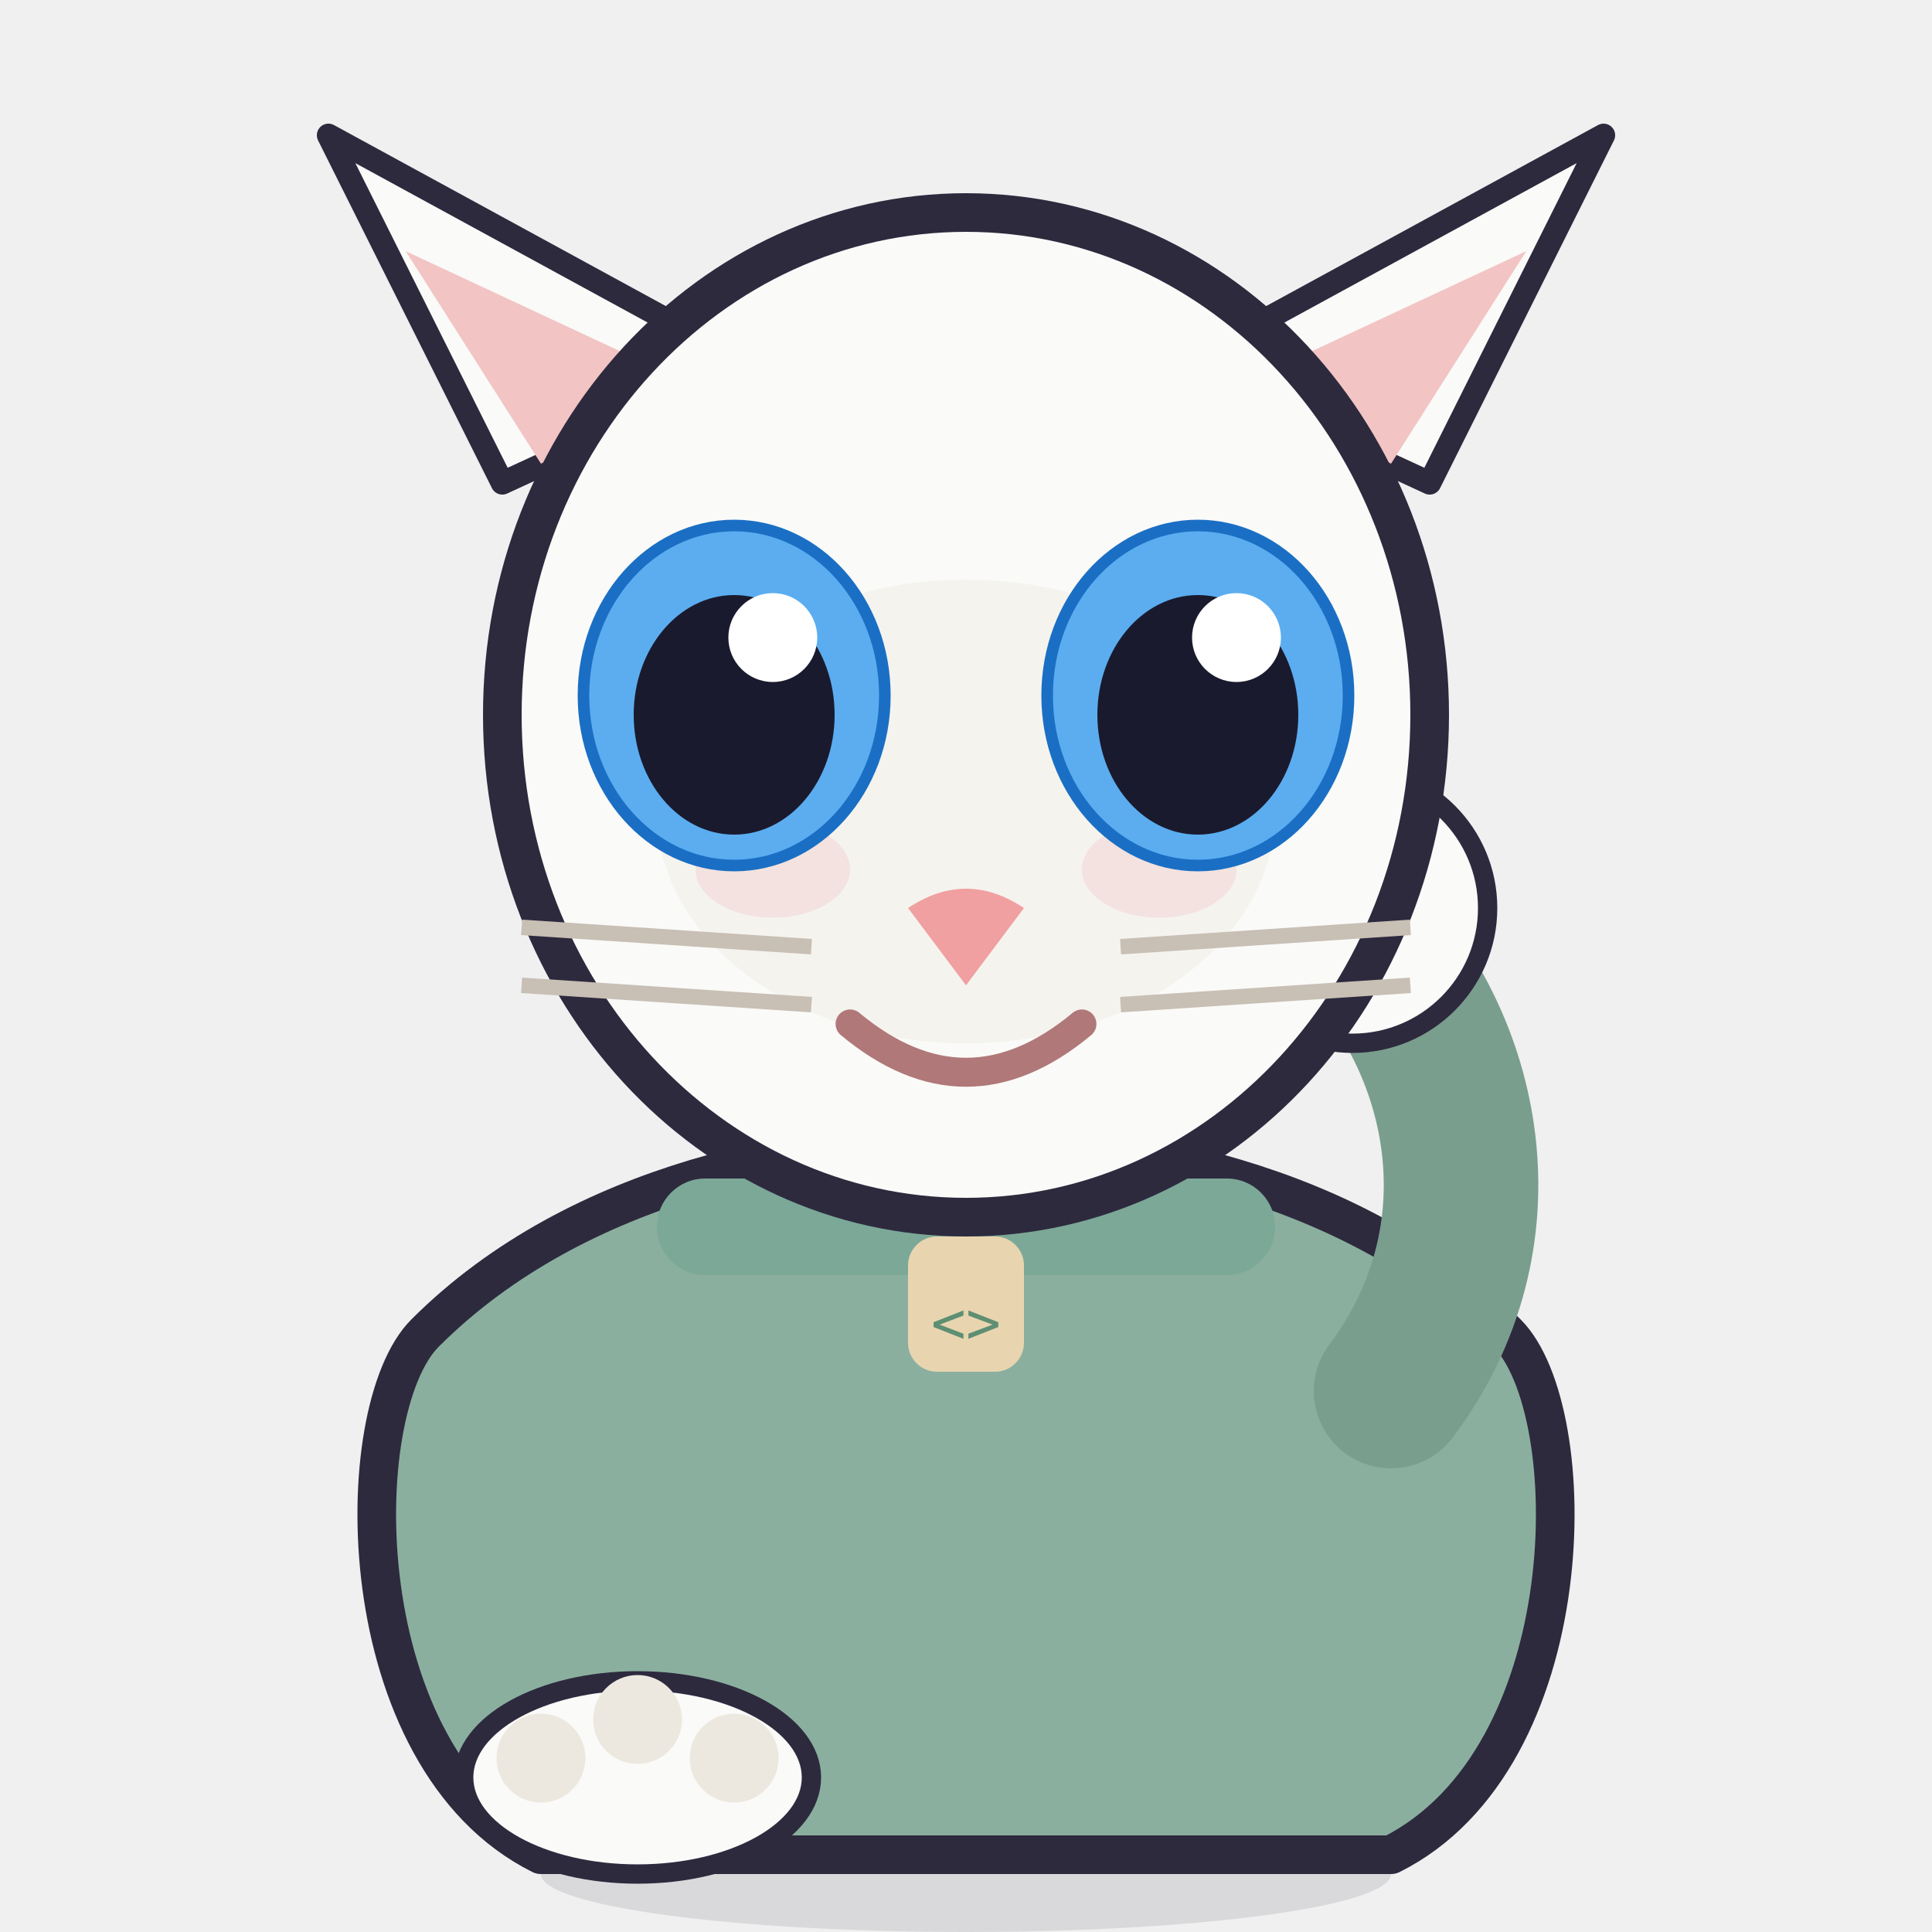
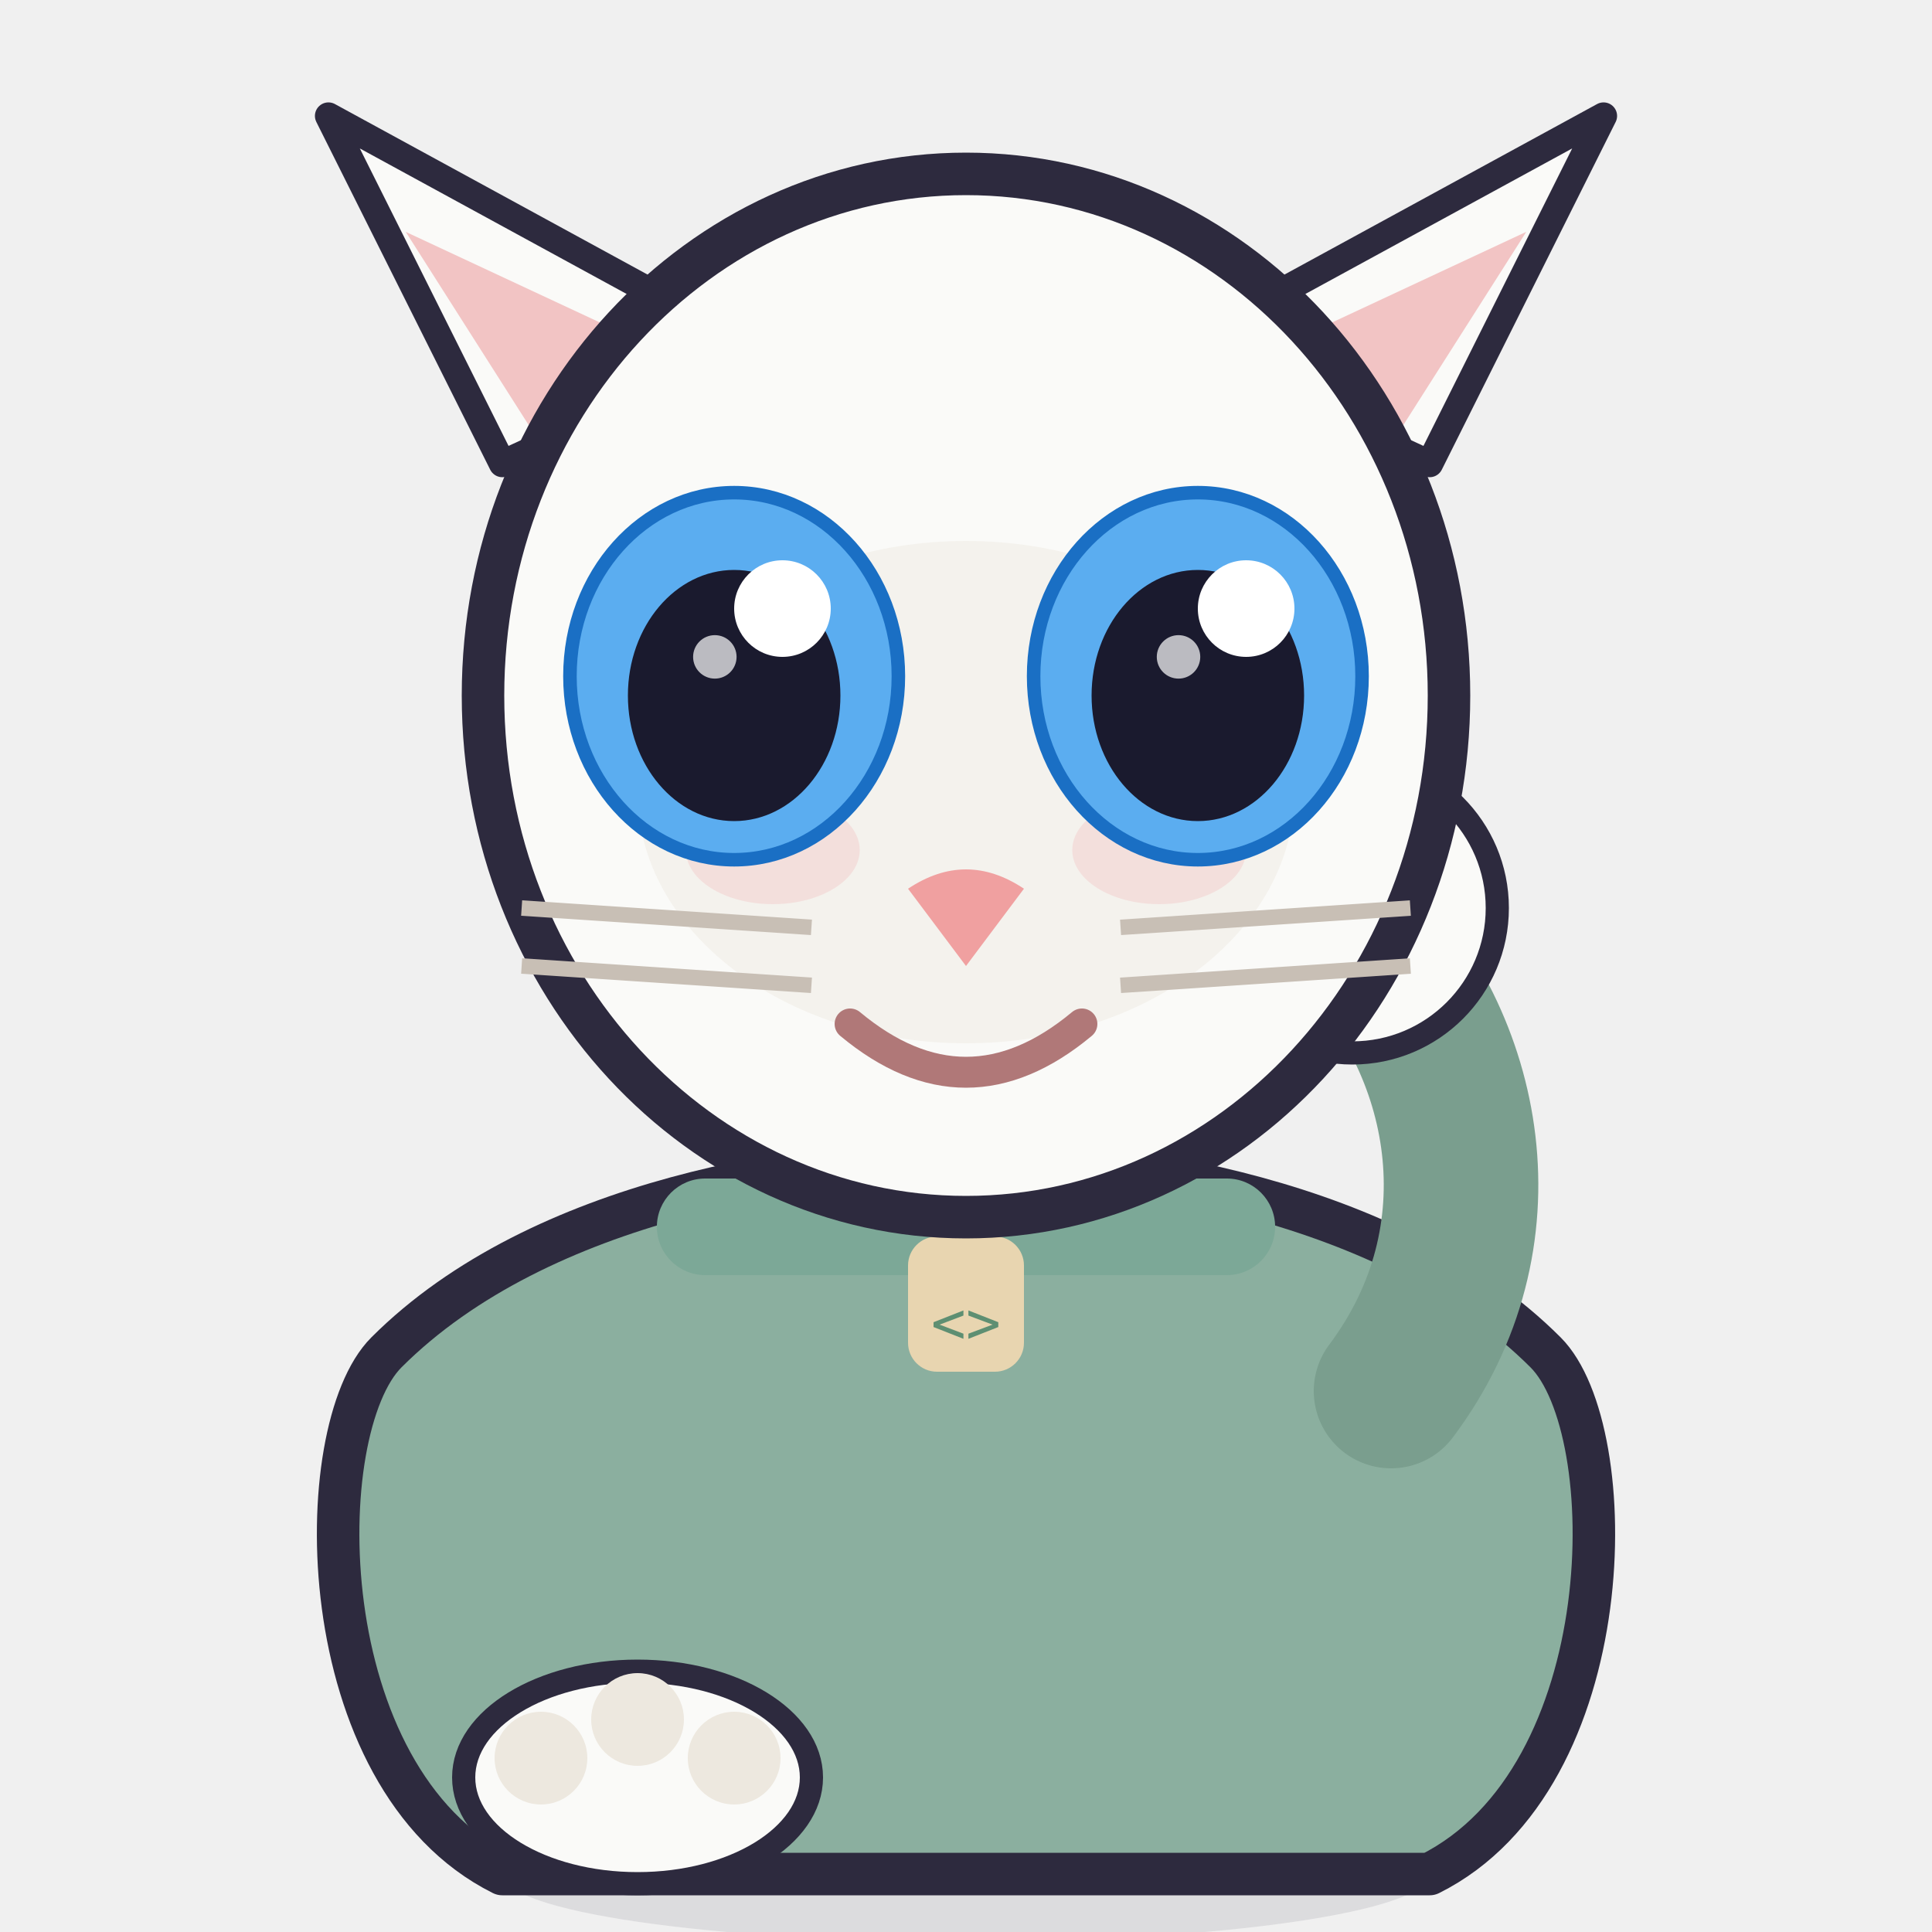
<svg xmlns="http://www.w3.org/2000/svg" viewBox="0 0 100 100" width="100" height="100" role="img" aria-label="Junior Casey, point">
-   <ellipse cx="50" cy="97" rx="22" ry="3" fill="#2D2A3E" opacity="0.12" />
-   <path d="M22,69 C18,73 18,91 28,96 L72,96 C82,91 82,73 78,69 C70,61 58,59 50,59 C42,59 30,61 22,69 Z" fill="#8BAF9F" stroke="#2D2A3E" stroke-width="2" stroke-linejoin="round" />
-   <rect x="34" y="61" width="32" height="5" rx="2.5" fill="#7CA897" />
-   <rect x="47" y="64" width="6" height="7" rx="1.5" fill="#E8D5B0" />
-   <text x="50" y="69.5" text-anchor="middle" font-family="monospace" font-size="3" fill="#5E8F72">&lt;&gt;</text>
-   <ellipse cx="33" cy="92" rx="9" ry="5" fill="#FAFAF8" stroke="#2D2A3E" stroke-width="1" />
-   <circle cx="28" cy="91" r="2.3" fill="#EDE8DF" />
-   <circle cx="33" cy="89" r="2.3" fill="#EDE8DF" />
-   <circle cx="38" cy="91" r="2.3" fill="#EDE8DF" />
-   <path d="M72,72 C78,64 76,54 70,48" stroke="#7A9E8E" stroke-width="8" fill="none" stroke-linecap="round" />
-   <ellipse cx="70" cy="47" rx="7" ry="7" fill="#FAFAF8" stroke="#2D2A3E" stroke-width="1" />
+   <ellipse cx="50" cy="97" rx="24" ry="3.5" fill="#2D2A3E" opacity="0.1" />
  <g>
-     <path d="M26,25 L17,7 L39,19 Z" fill="#FAFAF8" stroke="#2D2A3E" stroke-width="1.2" stroke-linejoin="round" />
-     <path d="M28,24 L21,13 L36,20 Z" fill="#F2C4C4" />
-     <path d="M74,25 L83,7 L61,19 Z" fill="#FAFAF8" stroke="#2D2A3E" stroke-width="1.2" stroke-linejoin="round" />
-     <path d="M72,24 L79,13 L64,20 Z" fill="#F2C4C4" />
-     <ellipse cx="50" cy="37" rx="24" ry="26" fill="#FAFAF8" stroke="#2D2A3E" stroke-width="2" stroke-linejoin="round" />
-     <ellipse cx="50" cy="42" rx="16" ry="12" fill="#EDE8DF" opacity="0.4" />
-     <ellipse cx="40" cy="45" rx="4" ry="2.5" fill="#F2C4C4" opacity="0.35" />
-     <ellipse cx="60" cy="45" rx="4" ry="2.5" fill="#F2C4C4" opacity="0.35" />
-     <ellipse cx="38" cy="36" rx="7.8" ry="8.8" fill="#5BADF0" stroke="#1A6FC4" stroke-width="0.6" />
-     <ellipse cx="38" cy="37" rx="5.2" ry="6.2" fill="#1A1A2E" />
-     <circle cx="40" cy="33" r="2.3" fill="#FFFFFF" />
-     <ellipse cx="62" cy="36" rx="7.8" ry="8.8" fill="#5BADF0" stroke="#1A6FC4" stroke-width="0.6" />
-     <ellipse cx="62" cy="37" rx="5.2" ry="6.2" fill="#1A1A2E" />
-     <circle cx="64" cy="33" r="2.3" fill="#FFFFFF" />
-     <path d="M47,47 L50 51 L53,47 Q50,45 47,47 Z" fill="#F0A0A0" />
-     <path d="M44,53 Q50,58 56,53" stroke="#B07878" stroke-width="1.5" fill="none" stroke-linecap="round" />
-     <line x1="27" y1="48" x2="42" y2="49" stroke="#C8BFB5" stroke-width="0.8" />
-     <line x1="27" y1="51" x2="42" y2="52" stroke="#C8BFB5" stroke-width="0.8" />
-     <line x1="58" y1="49" x2="73" y2="48" stroke="#C8BFB5" stroke-width="0.8" />
-     <line x1="58" y1="52" x2="73" y2="51" stroke="#C8BFB5" stroke-width="0.8" />
+     <path d="M20,70 C16,74 16,92 26,97 L74,97 C84,92 84,74 80,70 C72,62 58,60 50,60 C42,60 28,62 20,70 Z" fill="#8BAF9F" stroke="#2D2A3E" stroke-width="2.2" stroke-linejoin="round" />
+     <rect x="34" y="61" width="32" height="5" rx="2.5" fill="#7CA897" />
+     <rect x="47" y="64" width="6" height="7" rx="1.5" fill="#E8D5B0" />
+     <text x="50" y="69.5" text-anchor="middle" font-family="monospace" font-size="3" fill="#5E8F72">&lt;&gt;</text>
+     <ellipse cx="33" cy="92" rx="9" ry="5.5" fill="#FAFAF8" stroke="#2D2A3E" stroke-width="1.2" />
+     <circle cx="28" cy="91" r="2.4" fill="#EDE8DF" />
+     <circle cx="33" cy="89" r="2.4" fill="#EDE8DF" />
+     <circle cx="38" cy="91" r="2.4" fill="#EDE8DF" />
+     <path d="M72,72 C78,64 76,54 70,48" stroke="#7A9E8E" stroke-width="8" fill="none" stroke-linecap="round" />
+     <ellipse cx="70" cy="47" rx="7.5" ry="7.5" fill="#FAFAF8" stroke="#2D2A3E" stroke-width="1.2" />
+     <g>
+       <path d="M26,24 L17,6 L39,18 Z" fill="#FAFAF8" stroke="#2D2A3E" stroke-width="1.4" stroke-linejoin="round" />
+       <path d="M28,23 L21,12 L36,19 Z" fill="#F2C4C4" />
+       <path d="M74,24 L83,6 L61,18 Z" fill="#FAFAF8" stroke="#2D2A3E" stroke-width="1.4" stroke-linejoin="round" />
+       <path d="M72,23 L79,12 L64,19 Z" fill="#F2C4C4" />
+       <ellipse cx="50" cy="36" rx="25" ry="27" fill="#FAFAF8" stroke="#2D2A3E" stroke-width="2.2" stroke-linejoin="round" />
+       <ellipse cx="50" cy="41" rx="17" ry="13" fill="#EDE8DF" opacity="0.45" />
+       <ellipse cx="40" cy="44" rx="4.5" ry="2.8" fill="#F2C4C4" opacity="0.4" />
+       <ellipse cx="60" cy="44" rx="4.5" ry="2.8" fill="#F2C4C4" opacity="0.4" />
+       <ellipse cx="38" cy="35" rx="8.5" ry="9.5" fill="#5BADF0" stroke="#1A6FC4" stroke-width="0.7" />
+       <ellipse cx="38" cy="36" rx="5.5" ry="6.5" fill="#1A1A2E" />
+       <circle cx="40.5" cy="31.5" r="2.5" fill="#FFFFFF" />
+       <circle cx="37" cy="34" r="1.125" fill="#FFFFFF" opacity="0.7" />
+       <ellipse cx="62" cy="35" rx="8.5" ry="9.5" fill="#5BADF0" stroke="#1A6FC4" stroke-width="0.7" />
+       <ellipse cx="62" cy="36" rx="5.5" ry="6.5" fill="#1A1A2E" />
+       <circle cx="64.5" cy="31.5" r="2.5" fill="#FFFFFF" />
+       <circle cx="61" cy="34" r="1.125" fill="#FFFFFF" opacity="0.7" />
+       <path d="M47,46 L50 50 L53,46 Q50,44 47,46 Z" fill="#F0A0A0" />
+       <path d="M44,53 Q50,58 56,53" stroke="#B07878" stroke-width="1.6" fill="none" stroke-linecap="round" />
+       <line x1="27" y1="47" x2="42" y2="48" stroke="#C8BFB5" stroke-width="0.8" />
+       <line x1="27" y1="50" x2="42" y2="51" stroke="#C8BFB5" stroke-width="0.8" />
+       <line x1="58" y1="48" x2="73" y2="47" stroke="#C8BFB5" stroke-width="0.8" />
+       <line x1="58" y1="51" x2="73" y2="50" stroke="#C8BFB5" stroke-width="0.8" />
+     </g>
  </g>
</svg>
